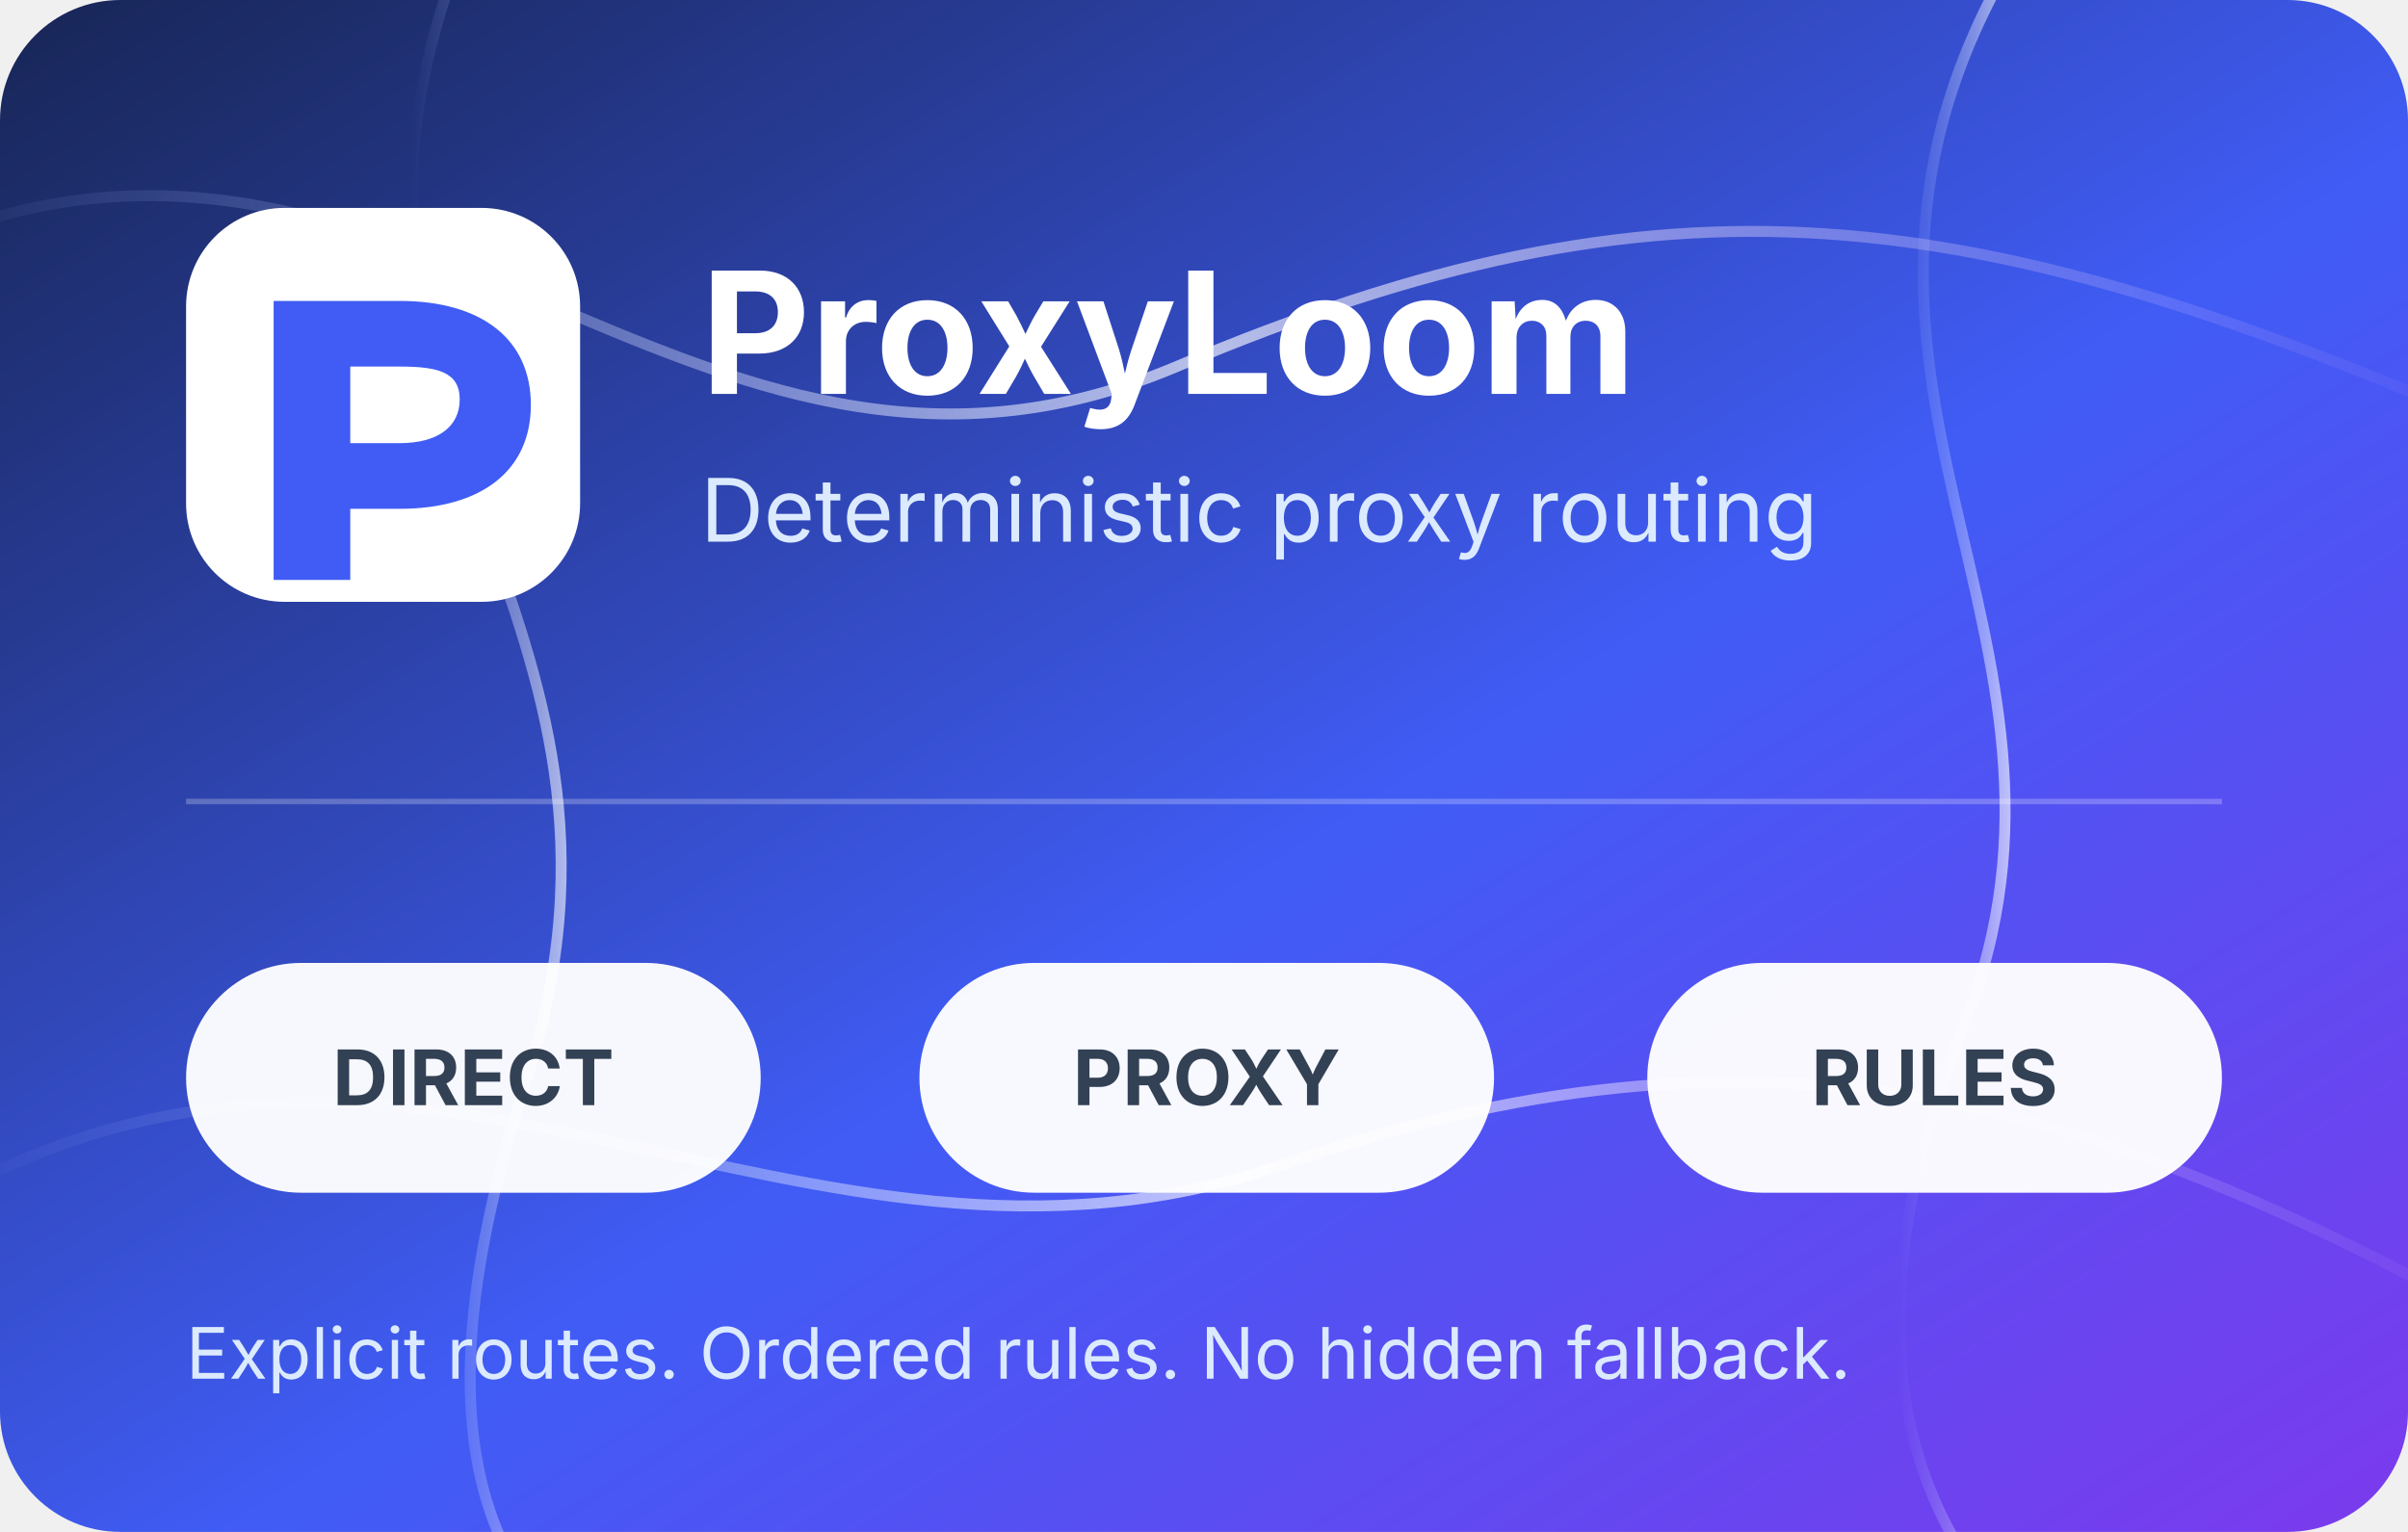
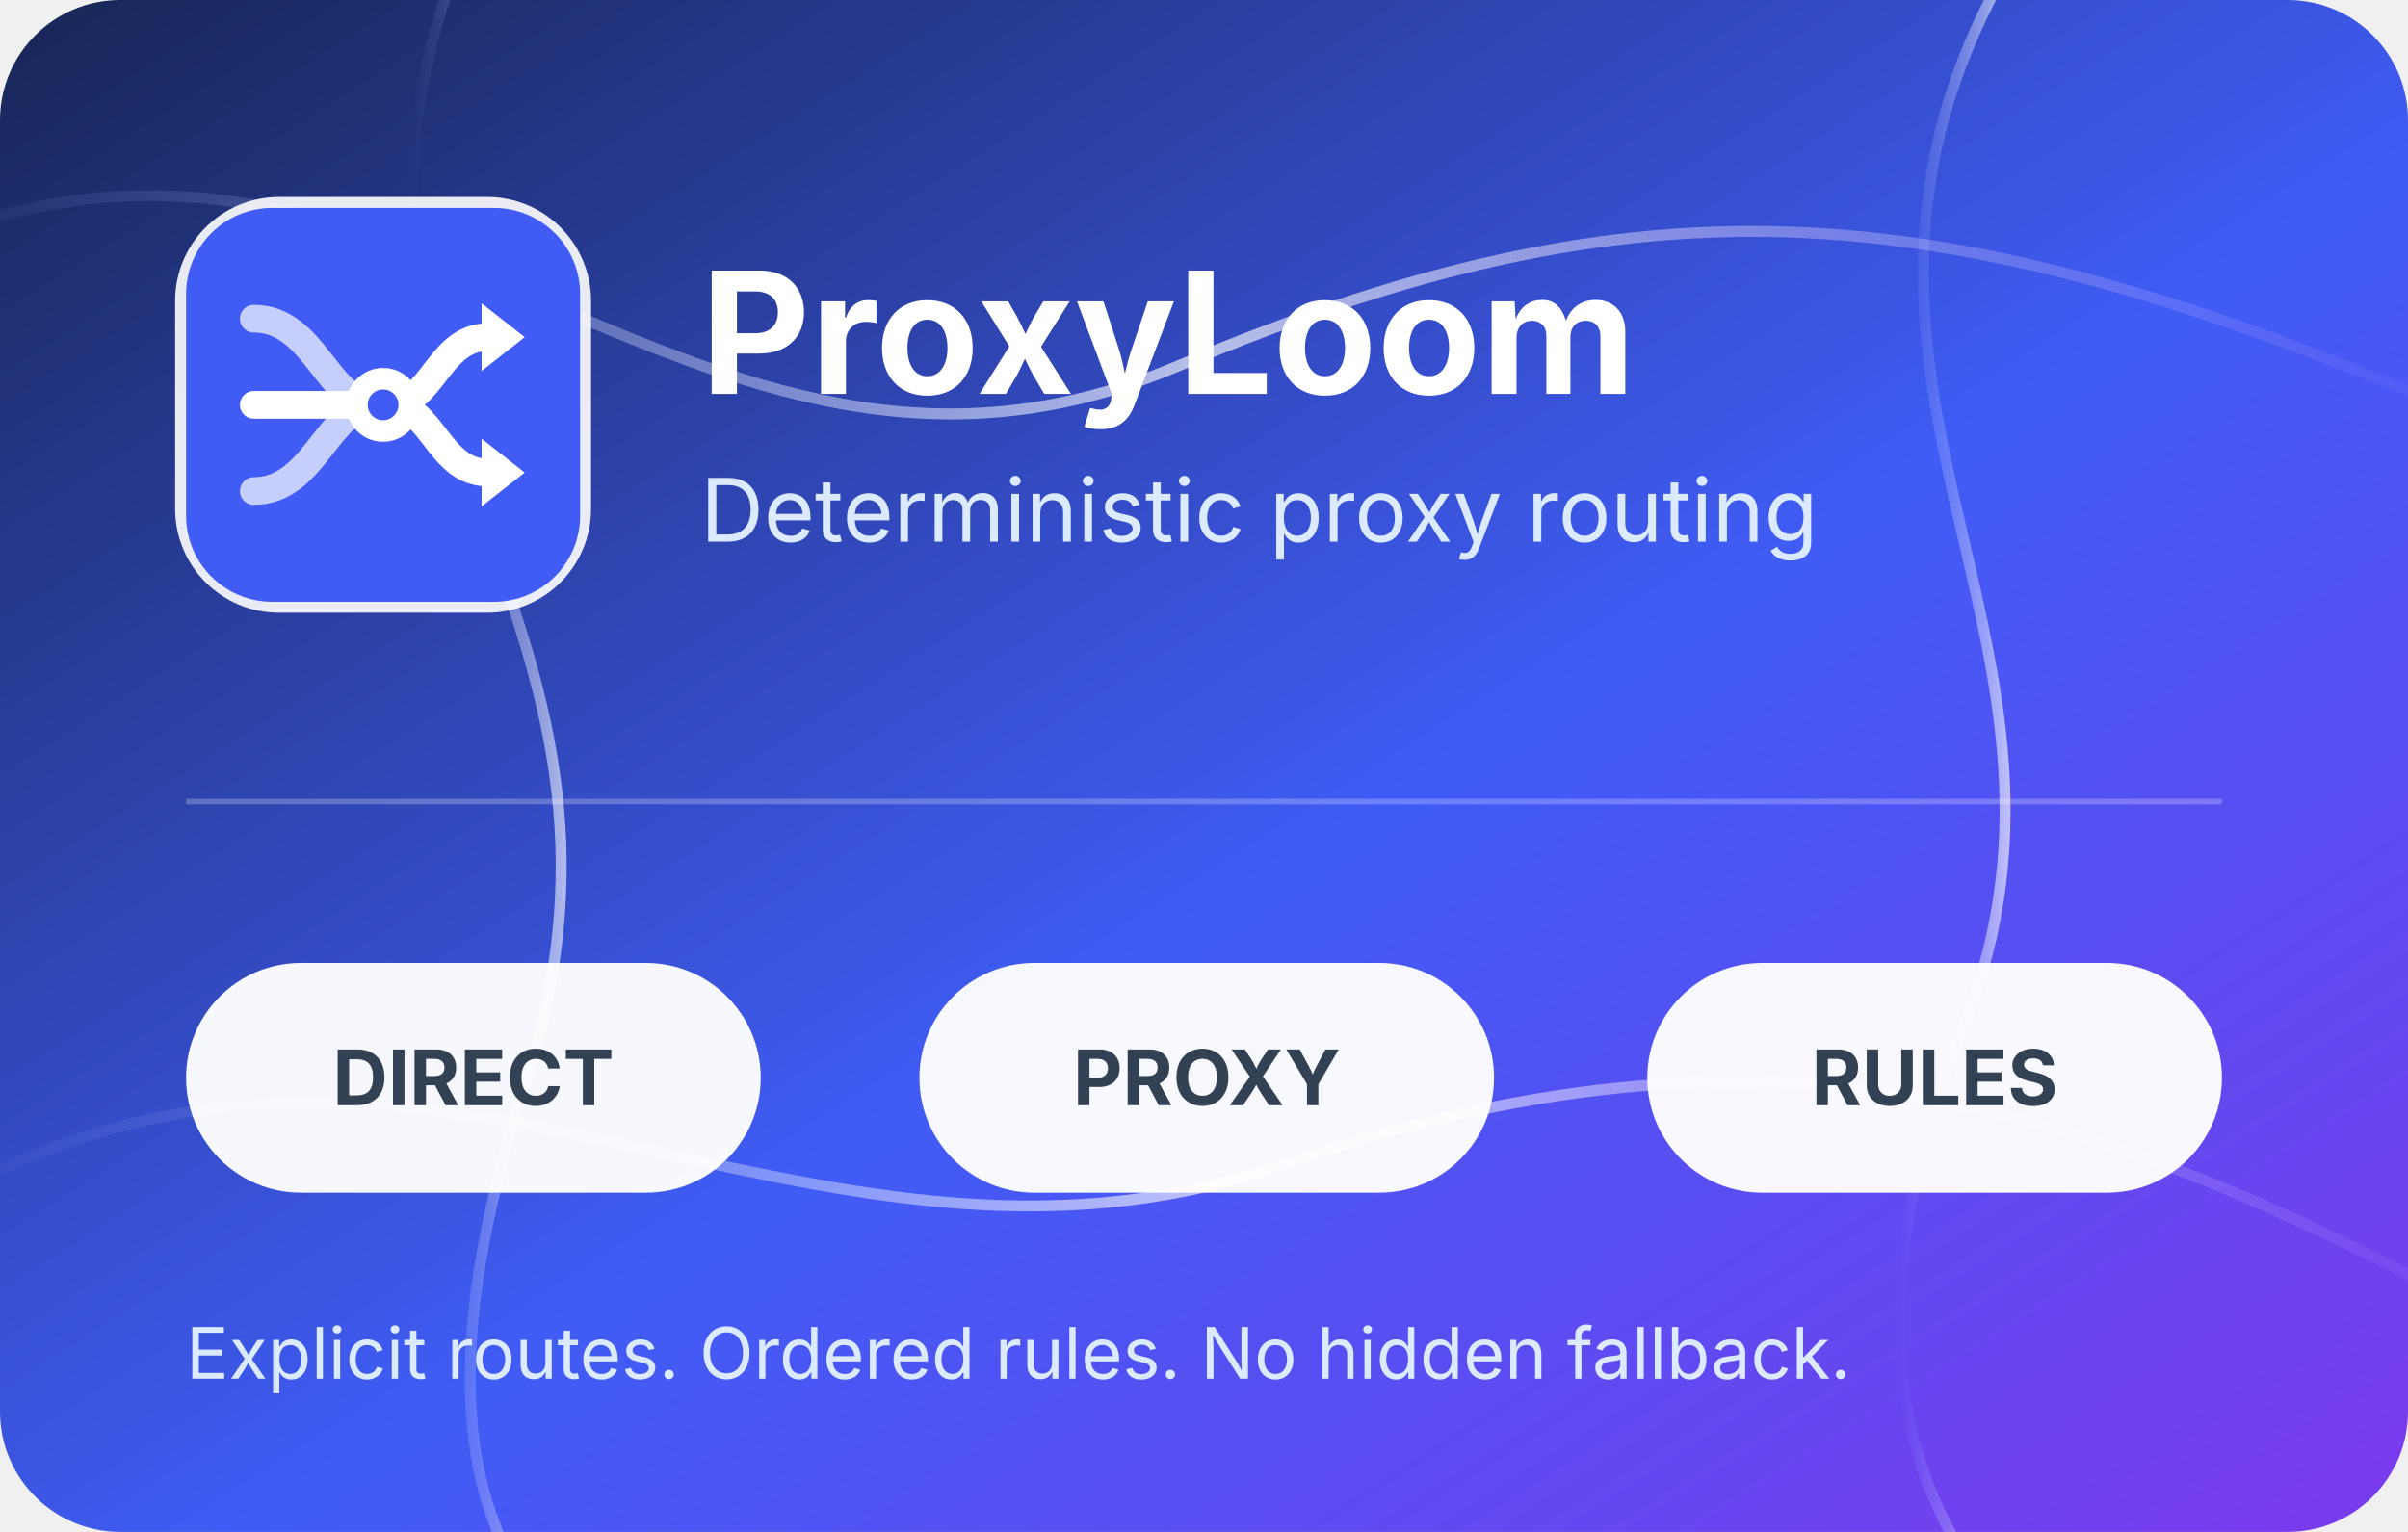
<svg xmlns="http://www.w3.org/2000/svg" width="440" height="280" viewBox="0 0 440 280" role="img" aria-label="ProxyLoom deterministic proxy routing">
  <defs>
    <linearGradient id="background" x1="0" y1="0" x2="1" y2="1">
      <stop offset="0" stop-color="#172554" />
      <stop offset="0.55" stop-color="#405cf5" />
      <stop offset="1" stop-color="#7c3aed" />
    </linearGradient>
    <linearGradient id="thread" x1="0" y1="0" x2="1" y2="0">
      <stop offset="0" stop-color="#9fb2ff" stop-opacity="0" />
      <stop offset="0.5" stop-color="#ffffff" stop-opacity="0.65" />
      <stop offset="1" stop-color="#d8b4fe" stop-opacity="0" />
    </linearGradient>
  </defs>
  <rect width="440" height="280" rx="22" fill="url(#background)" />
  <g fill="none" stroke="url(#thread)" stroke-width="2">
    <path d="M-20 47c92-44 145 58 235 20s145-31 245 13" />
    <path d="M-12 220c89-51 158 23 246-7s147-14 230 33" />
    <path d="M84-8c-33 86 40 119 12 206s8 104 38 122" />
    <path d="M368-8c-45 76 19 124-9 195s-2 105 29 126" />
  </g>
-   <rect x="34" y="38" width="72" height="72" rx="18" fill="#ffffff" />
-   <path d="M50 93V55h23c15 0 24 7 24 19s-9 19-24 19h-9v13H50zm14-26v14h9c7 0 11-3 11-8s-4-6-11-6h-9z" fill="#405cf5" />
+   <rect x="32" y="36" width="76" height="76" rx="19" fill="#ffffff" opacity="0.9" />
+   <svg x="34" y="38" width="72" height="72" viewBox="0 0 128 128">
+     <rect width="128" height="128" rx="28" fill="#405cf5" />
+     <g fill="none" stroke="#fff" stroke-linecap="round" stroke-width="9">
+       <path d="M22 36c20 0 24 28 40 28" stroke-opacity="0.7" />
+       <path d="M22 64h40" />
+       <path d="M22 92c20 0 24-28 40-28" stroke-opacity="0.7" />
+       <path d="M66 64c14 0 16-22 32-22" />
+       <path d="M66 64c14 0 16 22 32 22" />
+     </g>
+     <g fill="#fff">
+       <circle cx="64" cy="64" r="12" />
+       <path d="M96 31l14 11-14 11z" />
+       <path d="M96 75l14 11-14 11z" />
+     </g>
+     <circle cx="64" cy="64" r="5" fill="#405cf5" />
+   </svg>
  <text x="128" y="72" fill="#ffffff" font-family="Inter, Arial, sans-serif" font-size="31" font-weight="700">ProxyLoom</text>
  <text x="128" y="99" fill="#dbeafe" font-family="Inter, Arial, sans-serif" font-size="16">Deterministic proxy routing</text>
  <rect x="34" y="146" width="372" height="1" fill="#ffffff" opacity="0.24" />
  <g font-family="Inter, Arial, sans-serif" font-size="14" font-weight="700" text-anchor="middle">
    <rect x="34" y="176" width="105" height="42" rx="21" fill="#ffffff" opacity="0.96" />
    <text x="86.5" y="202" fill="#334155">DIRECT</text>
    <rect x="168" y="176" width="105" height="42" rx="21" fill="#ffffff" opacity="0.96" />
    <text x="220.5" y="202" fill="#334155">PROXY</text>
    <rect x="301" y="176" width="105" height="42" rx="21" fill="#ffffff" opacity="0.96" />
    <text x="353.5" y="202" fill="#334155">RULES</text>
  </g>
  <text x="34" y="252" fill="#dbeafe" font-family="Inter, Arial, sans-serif" font-size="13">Explicit routes. Ordered rules. No hidden fallback.</text>
</svg>
